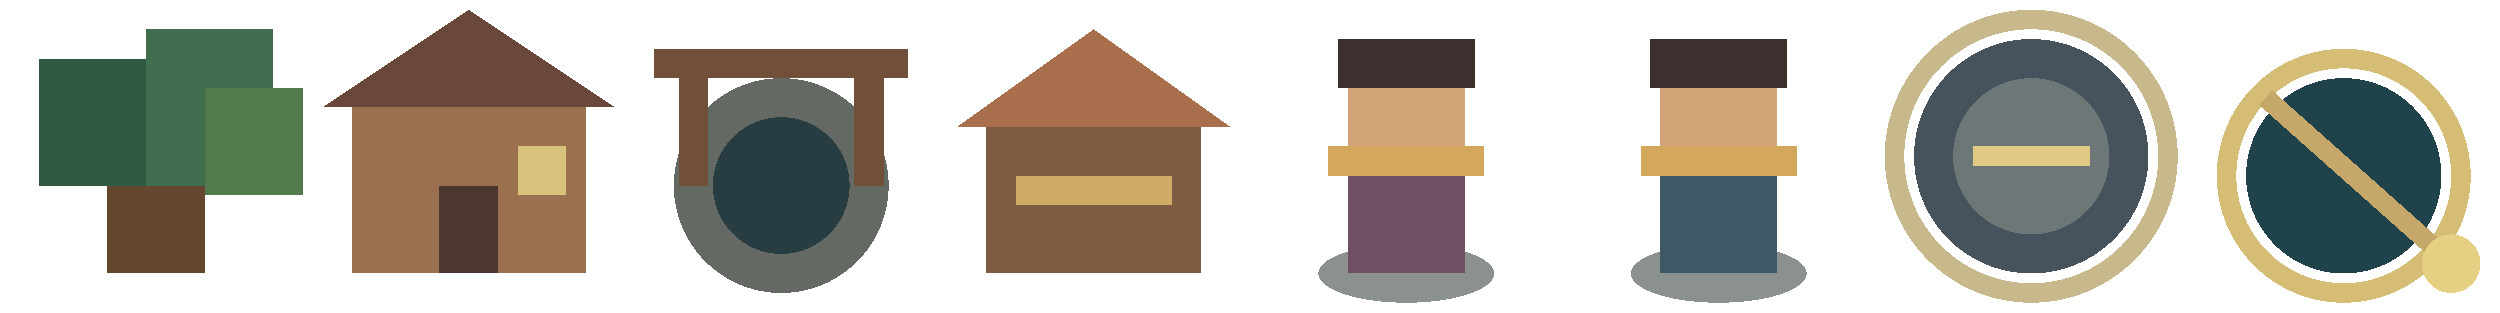
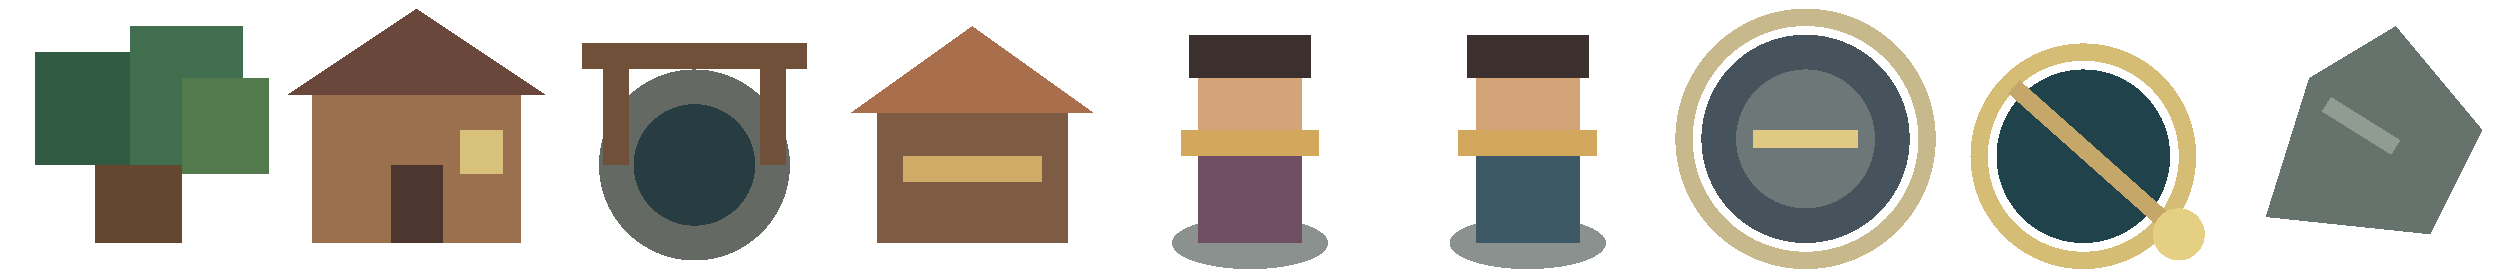
- <svg xmlns="http://www.w3.org/2000/svg" width="256" height="32" shape-rendering="crispEdges">
+ <svg xmlns="http://www.w3.org/2000/svg" width="288" height="32" shape-rendering="crispEdges">
  <g>
    <rect x="11" y="12" width="10" height="16" fill="#65472f" />
    <rect x="4" y="6" width="14" height="13" fill="#315a43" />
    <rect x="15" y="3" width="13" height="16" fill="#416e4e" />
    <rect x="21" y="9" width="10" height="11" fill="#527a4d" />
  </g>
  <g transform="translate(32)">
    <rect x="4" y="11" width="24" height="17" fill="#9b704e" />
    <path d="M1 11L16 1l15 10z" fill="#69483b" />
    <rect x="13" y="19" width="6" height="9" fill="#4b372f" />
    <rect x="21" y="15" width="5" height="5" fill="#d8c17b" />
  </g>
  <g transform="translate(64)">
    <circle cx="16" cy="19" r="11" fill="#656963" />
    <circle cx="16" cy="19" r="7" fill="#283d42" />
    <rect x="3" y="5" width="26" height="3" fill="#705038" />
    <path d="M7 7v12M25 7v12" stroke="#705038" stroke-width="3" />
  </g>
  <g transform="translate(96)">
    <rect x="5" y="13" width="22" height="15" fill="#7d5c43" />
    <path d="M2 13L16 3l14 10z" fill="#a96f4d" />
    <rect x="8" y="18" width="16" height="3" fill="#d0aa67" />
  </g>
  <g transform="translate(128)">
    <ellipse cx="16" cy="28" rx="9" ry="3" fill="#17241e" fill-opacity=".5" />
    <rect x="10" y="14" width="12" height="14" fill="#704f65" />
    <rect x="10" y="5" width="12" height="10" fill="#d2a477" />
    <rect x="9" y="4" width="14" height="5" fill="#3b302d" />
    <rect x="8" y="15" width="16" height="3" fill="#d3a85d" />
  </g>
  <g transform="translate(160)">
    <ellipse cx="16" cy="28" rx="9" ry="3" fill="#17241e" fill-opacity=".5" />
    <rect x="10" y="14" width="12" height="14" fill="#3e5966" />
    <rect x="10" y="5" width="12" height="10" fill="#d2a477" />
    <rect x="9" y="4" width="14" height="5" fill="#3b302d" />
    <rect x="8" y="15" width="16" height="3" fill="#d3a85d" />
  </g>
  <g transform="translate(192)">
    <circle cx="16" cy="16" r="12" fill="#46535c" />
    <circle cx="16" cy="16" r="8" fill="#6e7777" />
    <path d="M10 16h12" stroke="#e0c982" stroke-width="2" />
    <circle cx="16" cy="16" r="14" fill="none" stroke="#c7b98b" stroke-width="2" />
  </g>
  <g transform="translate(224)">
    <circle cx="16" cy="18" r="10" fill="#1f424b" />
    <circle cx="16" cy="18" r="12" fill="none" stroke="#d5bd76" stroke-width="2" />
    <path d="M8 10l18 16" stroke="#c6a76a" stroke-width="2" />
    <circle cx="27" cy="27" r="3" fill="#e4cf82" />
  </g>
+   <g transform="translate(256)">
+     <path d="M5 25L10 9l10-6 10 12-6 12z" fill="#66736c" />
+     <path d="M12 12l8 5" stroke="#909b91" stroke-width="2" />
+   </g>
</svg>
